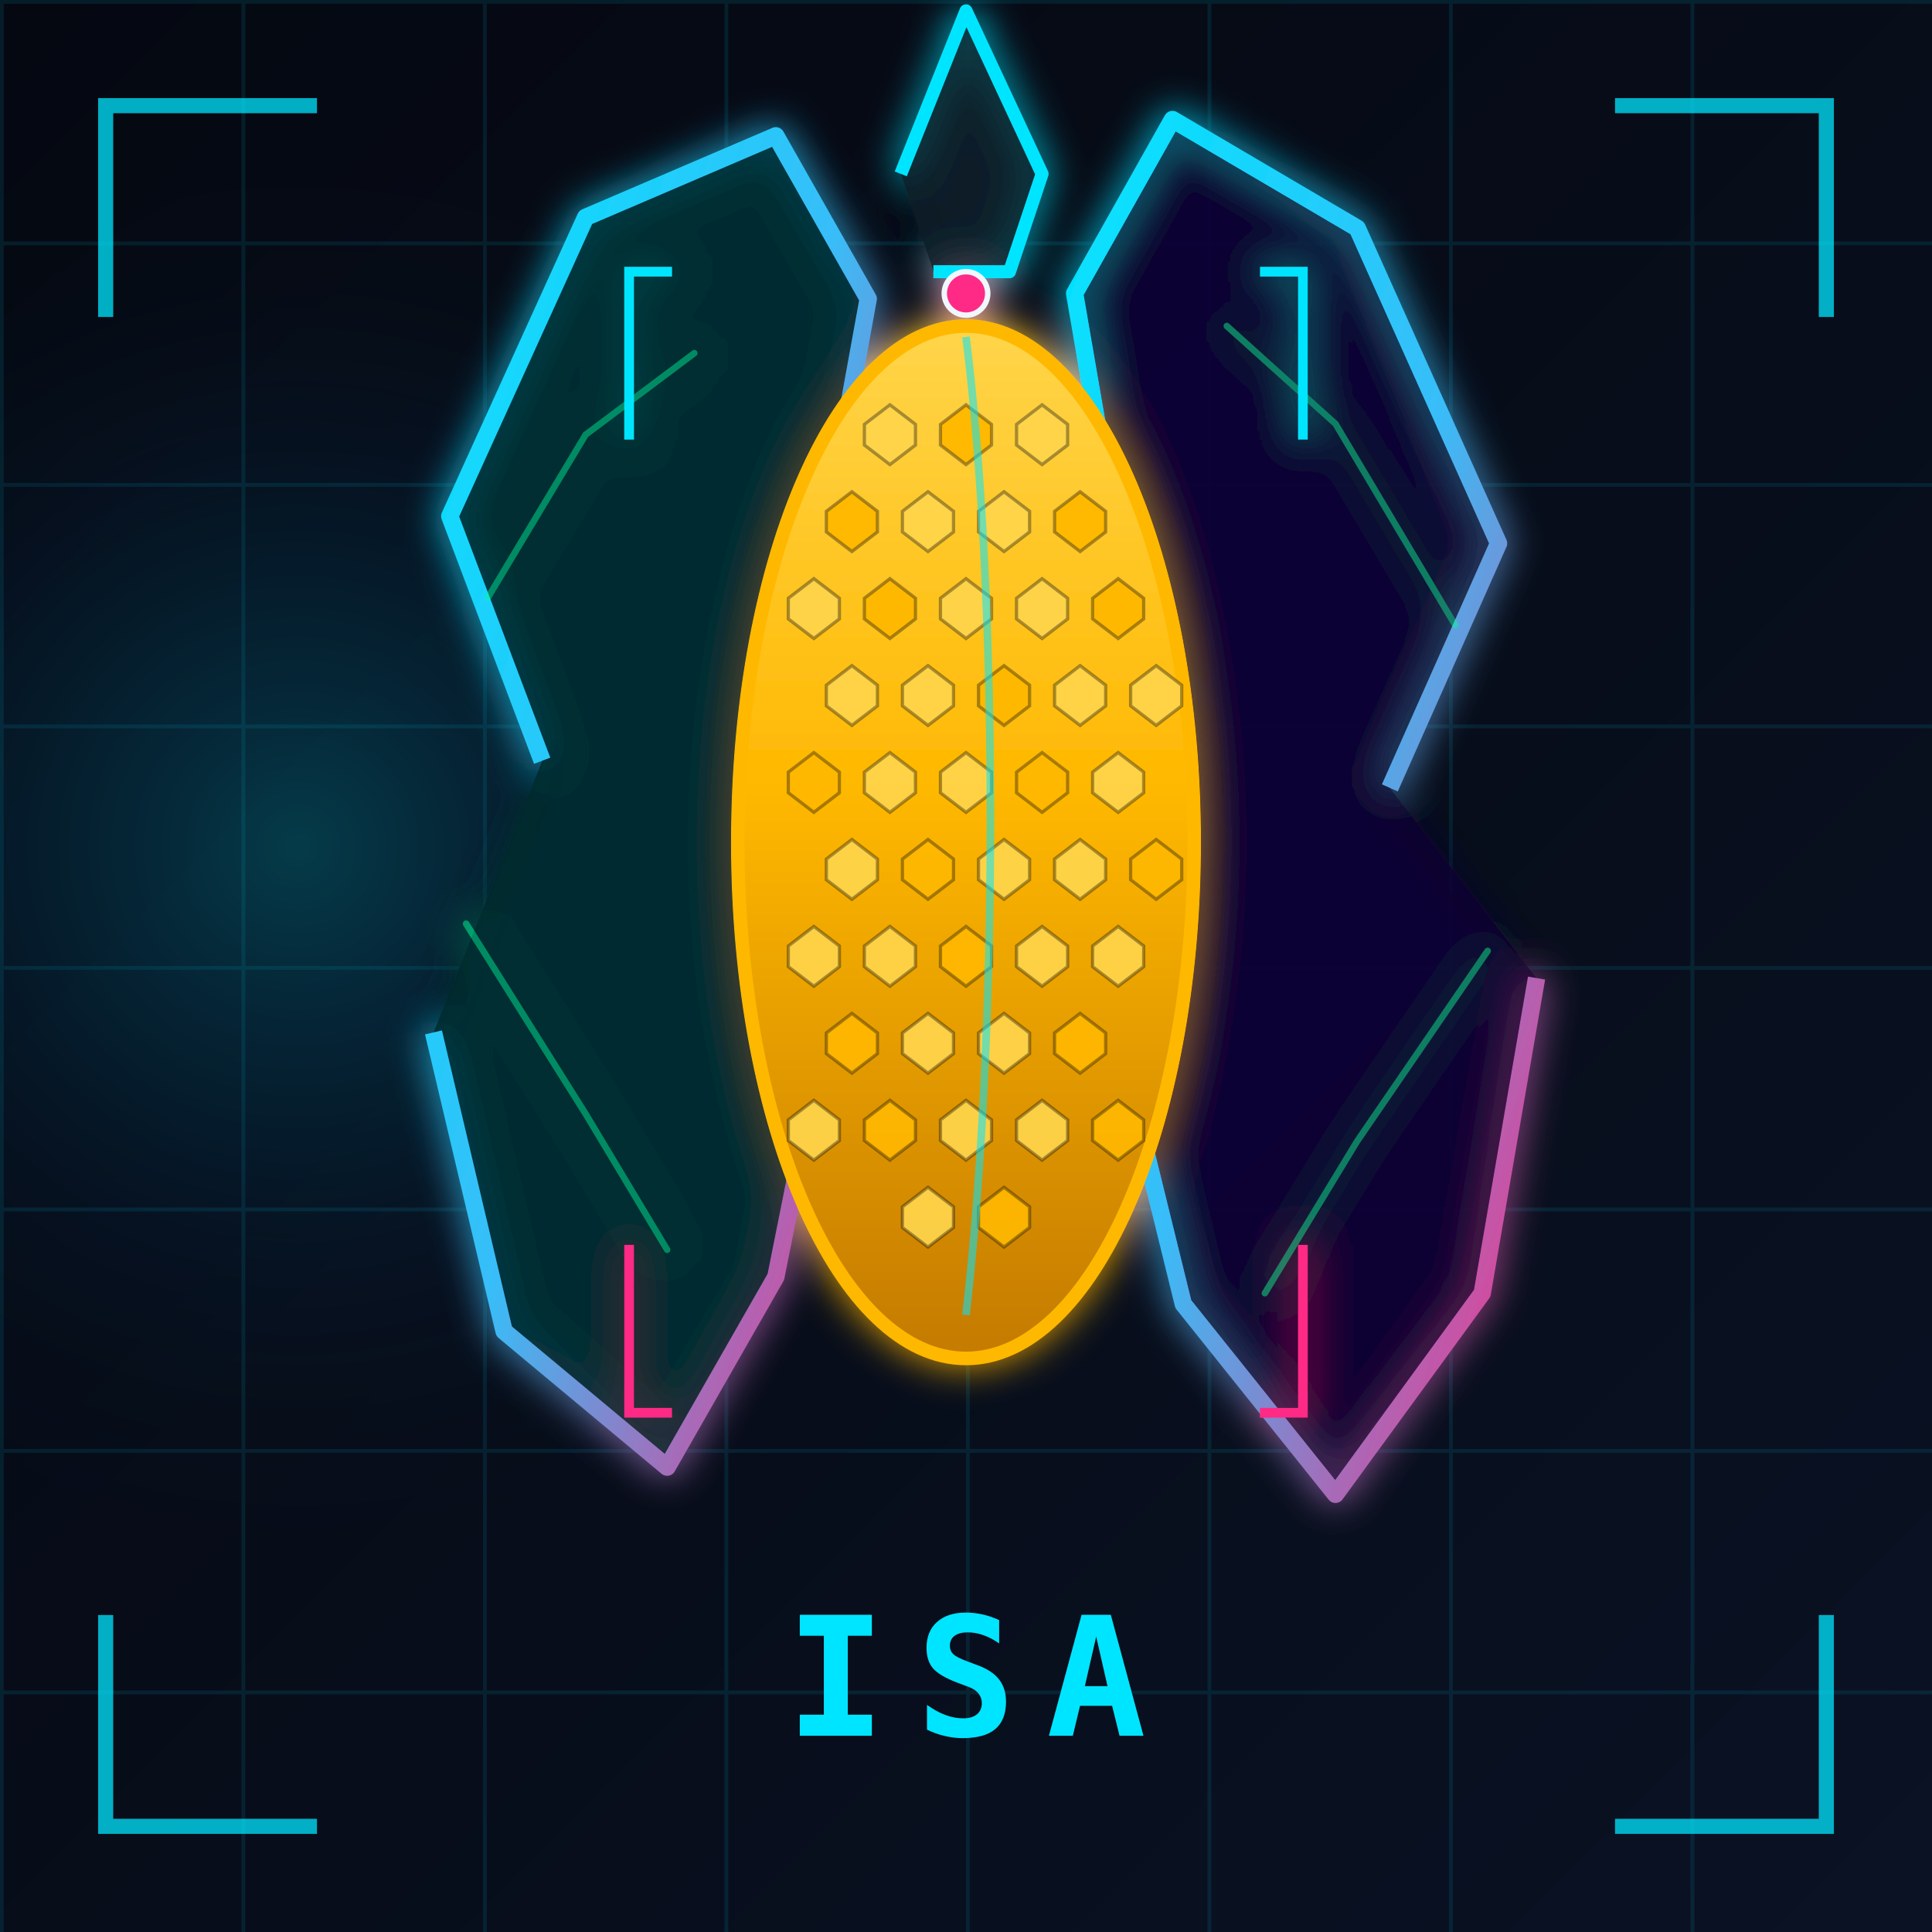
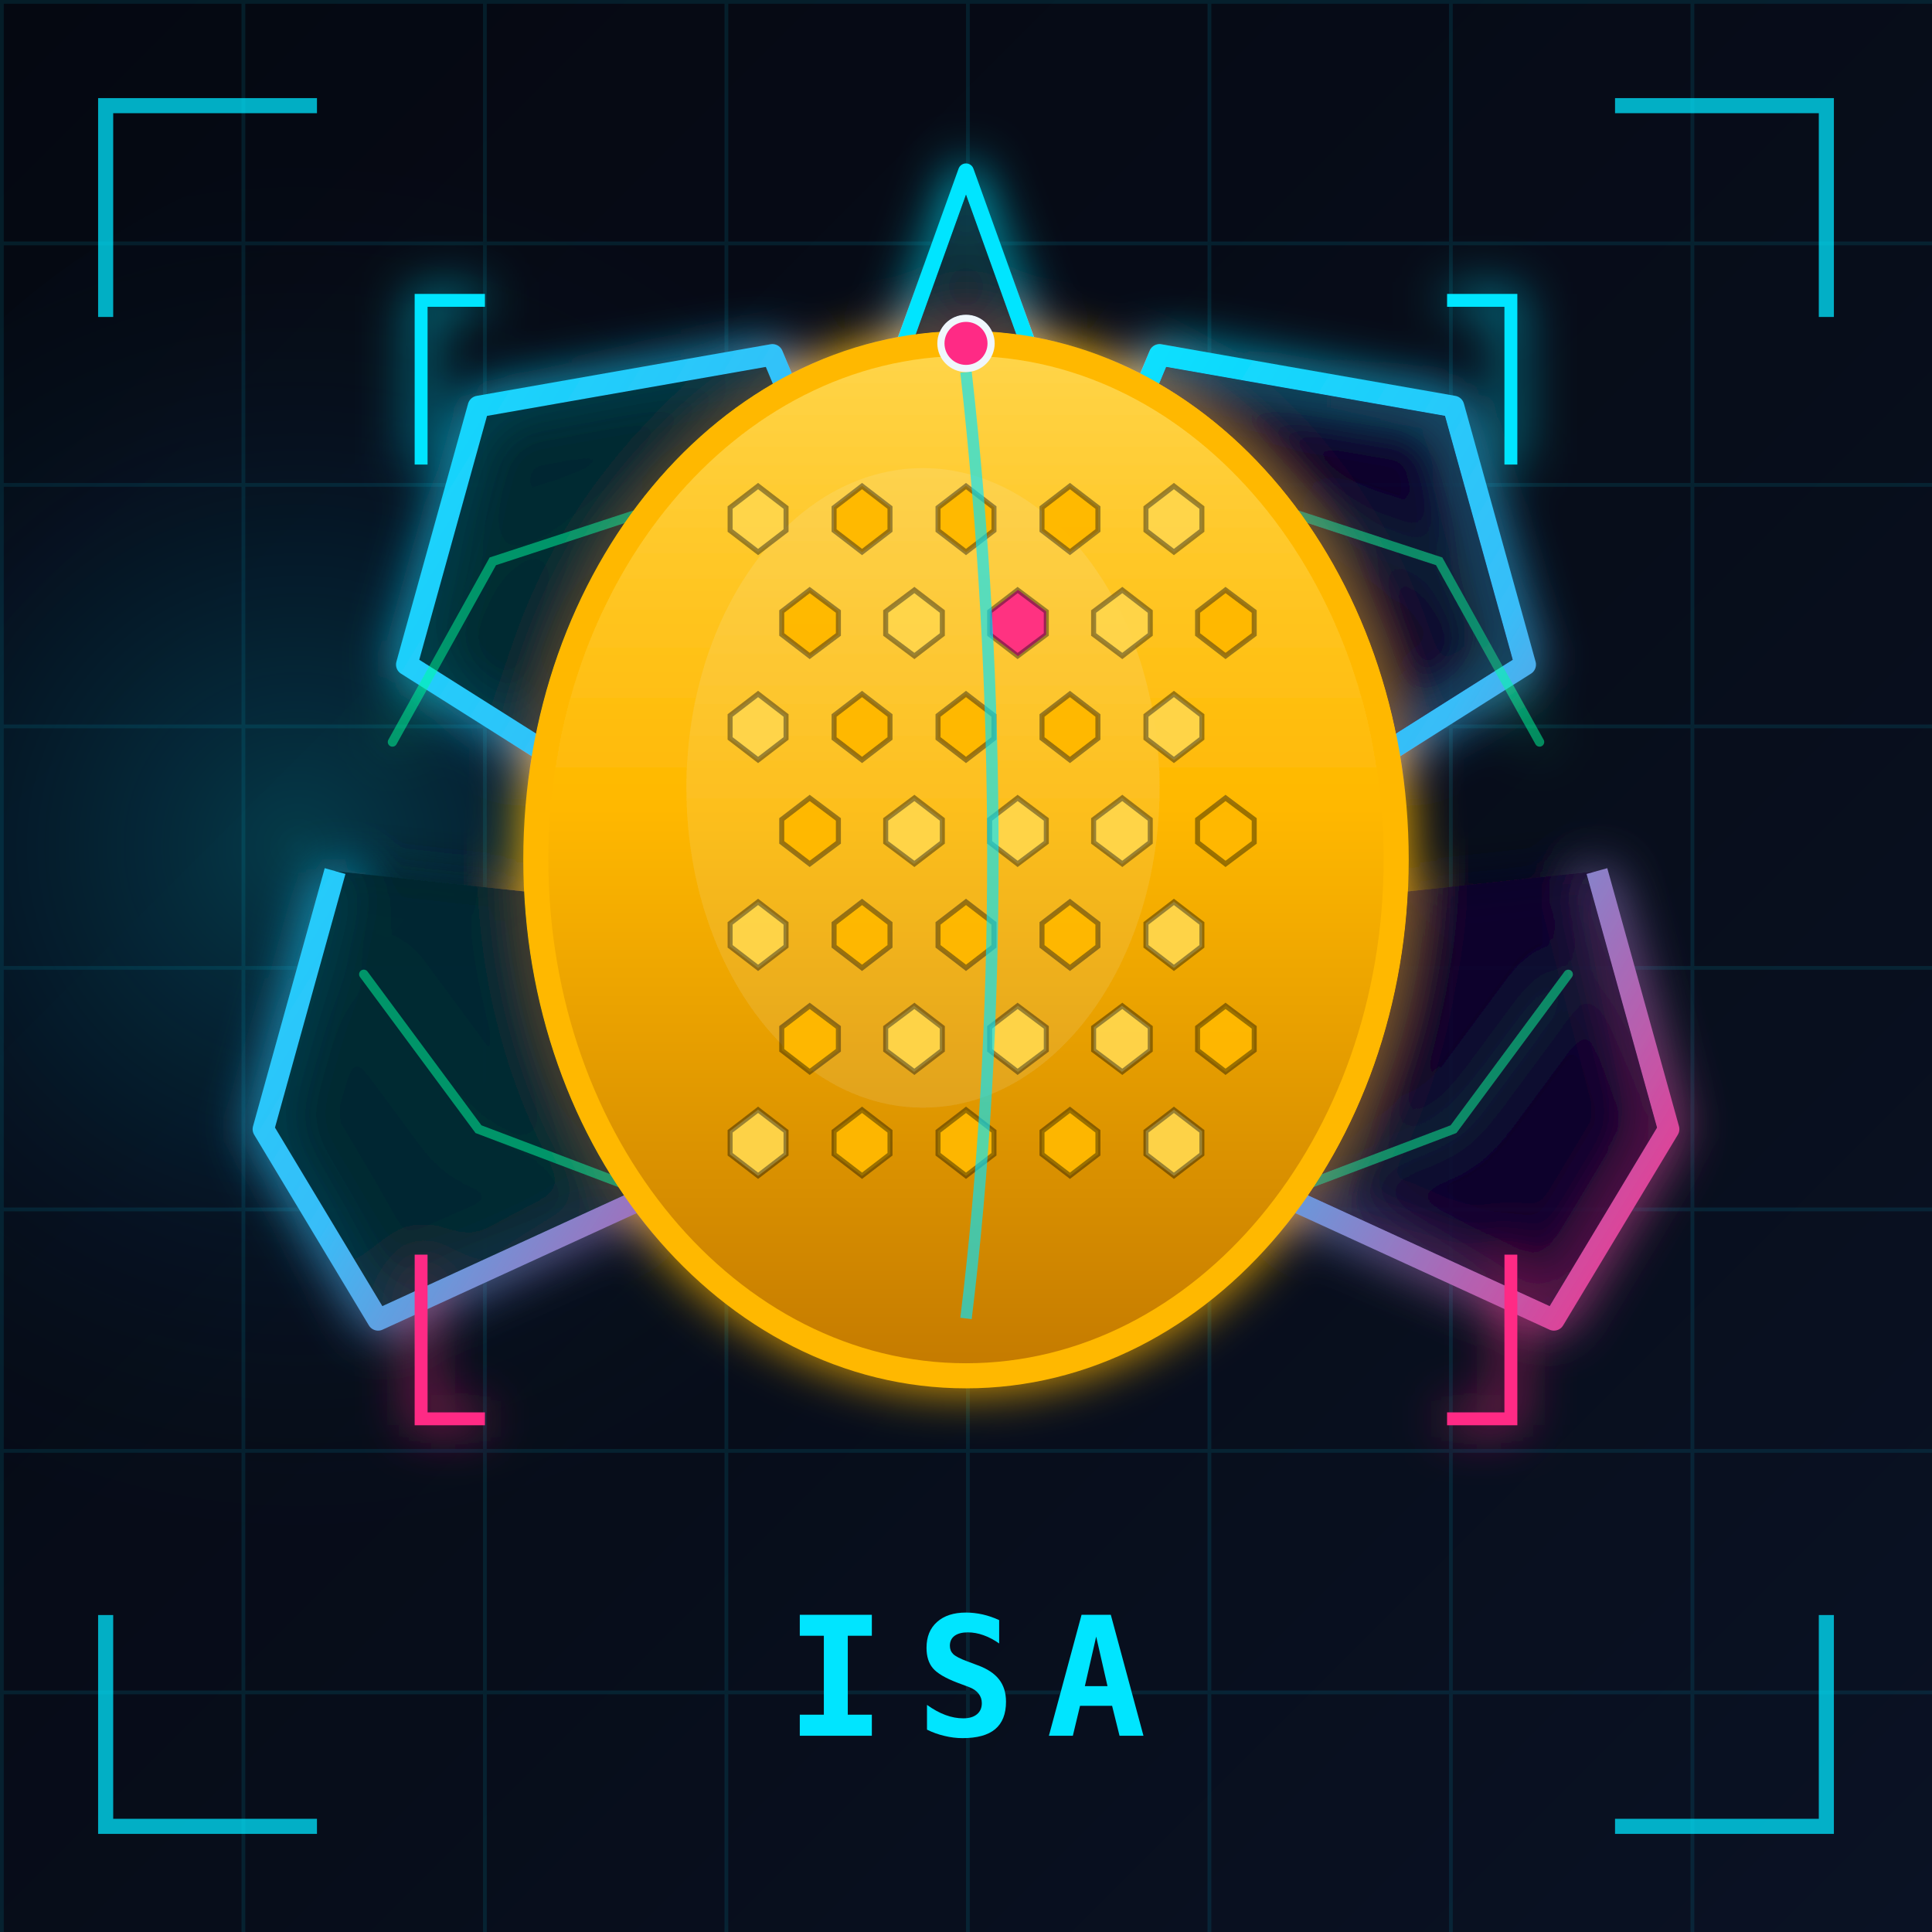
<svg xmlns="http://www.w3.org/2000/svg" width="256" height="256" viewBox="0 0 256 256" role="img">
  <defs>
    <linearGradient id="bgGrad" x1="0" y1="0" x2="1" y2="1">
      <stop offset="0%" stop-color="#050811" />
      <stop offset="55%" stop-color="#070d1a" />
      <stop offset="100%" stop-color="#0a1224" />
    </linearGradient>
    <radialGradient id="glowOrb" cx="35%" cy="45%" r="45%">
      <stop offset="0%" stop-color="#00e5ff" stop-opacity="0.22" />
      <stop offset="55%" stop-color="#0284c7" stop-opacity="0.06" />
      <stop offset="100%" stop-color="#050811" stop-opacity="0" />
    </radialGradient>
    <linearGradient id="kernelGrad" x1="0" y1="0" x2="0" y2="1">
      <stop offset="0%" stop-color="#ffd54a" />
      <stop offset="45%" stop-color="#ffb800" />
      <stop offset="100%" stop-color="#c47a00" />
    </linearGradient>
    <linearGradient id="huskGrad" x1="0" y1="0" x2="1" y2="1">
      <stop offset="0%" stop-color="#00e5ff" />
      <stop offset="50%" stop-color="#38bdf8" />
      <stop offset="100%" stop-color="#ff2a85" />
    </linearGradient>
    <linearGradient id="huskFill" x1="0" y1="0" x2="1" y2="0">
      <stop offset="0%" stop-color="#062a33" stop-opacity="0.85" />
      <stop offset="100%" stop-color="#1a0530" stop-opacity="0.55" />
    </linearGradient>
    <filter id="neonGlow" x="-40%" y="-40%" width="180%" height="180%">
      <feGaussianBlur stdDeviation="3.5" result="b" />
      <feMerge>
        <feMergeNode in="b" />
        <feMergeNode in="SourceGraphic" />
      </feMerge>
    </filter>
    <filter id="wmGlow" x="-30%" y="-40%" width="160%" height="180%">
      <feGaussianBlur stdDeviation="2.2" result="b" />
      <feMerge>
        <feMergeNode in="b" />
        <feMergeNode in="SourceGraphic" />
      </feMerge>
    </filter>
    <filter id="softGlow" x="-50%" y="-50%" width="200%" height="200%">
      <feGaussianBlur stdDeviation="6" result="b" />
      <feMerge>
        <feMergeNode in="b" />
        <feMergeNode in="SourceGraphic" />
      </feMerge>
    </filter>
    <pattern id="cyberGrid" width="32" height="32" patternUnits="userSpaceOnUse">
      <path d="M 32 0 L 0 0 0 32" fill="none" stroke="#00e5ff" stroke-opacity="0.10" stroke-width="1" />
    </pattern>
  </defs>
  <rect width="256" height="256" fill="url(#bgGrad)" />
  <rect width="256" height="256" fill="url(#cyberGrid)" />
  <circle cx="72" cy="123" r="108" fill="url(#glowOrb)" />
  <path d="M 14.0,42.0 L 14.0,14.0 L 42.0,14.0" fill="none" stroke="#00e5ff" stroke-width="2" stroke-opacity="0.75" />
  <path d="M 214.0,14.0 L 242.0,14.0 L 242.0,42.0" fill="none" stroke="#00e5ff" stroke-width="2" stroke-opacity="0.75" />
  <path d="M 14.0,214.0 L 14.0,242.0 L 42.0,242.0" fill="none" stroke="#00e5ff" stroke-width="2" stroke-opacity="0.75" />
  <path d="M 214.0,242.0 L 242.0,242.0 L 242.0,214.0" fill="none" stroke="#00e5ff" stroke-width="2" stroke-opacity="0.75" />
-   <g transform="translate(128.0,108.0) scale(0.720)" filter="url(#neonGlow)">
-     <polygon points="-78.00,-10.00 -95.00,-55.00 -70.00,-110.00 -35.00,-125.00 -18.00,-95.00 -28.00,-40.00 -22.00,20.00 -35.00,85.00 -55.00,120.00 -85.00,95.00 -98.00,40.00" fill="#062a33" fill-opacity="0.92" />
-     <polyline points="-78,-10 -95,-55 -70,-110 -35,-125 -18,-95 -28,-40 -22,20 -35,85 -55,120 -85,95 -98,40" fill="none" stroke="url(#huskGrad)" stroke-width="3.2" stroke-linejoin="round" />
-     <polygon points="78.00,-5.00 98.00,-50.00 72.00,-108.00 38.00,-128.00 20.00,-96.00 30.00,-38.00 24.00,25.00 40.00,90.00 68.00,125.00 95.00,88.00 105.00,30.00" fill="#1a0530" fill-opacity="0.75" />
-     <polyline points="78,-5 98,-50 72,-108 38,-128 20,-96 30,-38 24,25 40,90 68,125 95,88 105,30" fill="none" stroke="url(#huskGrad)" stroke-width="3.2" stroke-linejoin="round" />
-     <polygon points="-12.00,-118.00 0.00,-148.00 14.00,-118.00 8.00,-100.00 -6.00,-100.00" fill="#0a1a28" fill-opacity="0.9" />
-     <polyline points="-12,-118 0,-148 14,-118 8,-100 -6,-100" fill="none" stroke="#00e5ff" stroke-width="2.4" stroke-linejoin="round" />
-     <path d="M -88,-40 L -70,-70 L -50,-85" fill="none" stroke="#00ff9d" stroke-opacity="0.45" stroke-width="1.2" stroke-linecap="round" />
-     <path d="M -92,20 L -70,55 L -55,80" fill="none" stroke="#00ff9d" stroke-opacity="0.45" stroke-width="1.2" stroke-linecap="round" />
-     <path d="M 90,-35 L 68,-72 L 48,-90" fill="none" stroke="#00ff9d" stroke-opacity="0.45" stroke-width="1.2" stroke-linecap="round" />
-     <path d="M 96,25 L 72,60 L 55,88" fill="none" stroke="#00ff9d" stroke-opacity="0.45" stroke-width="1.2" stroke-linecap="round" />
-     <ellipse cx="0" cy="5" rx="42" ry="95" fill="url(#kernelGrad)" stroke="#ffb800" stroke-width="2.5" />
-     <polygon points="-14.00,-75.50 -9.32,-71.92 -9.32,-68.08 -14.00,-64.50 -18.68,-68.08 -18.68,-71.92" fill="#ffd54a" fill-opacity="0.92" />
-     <polygon points="-14.0,-75.5 -9.3,-71.9 -9.3,-68.1 -14.0,-64.5 -18.7,-68.1 -18.7,-71.9" fill="none" stroke="#050811" stroke-opacity="0.35" stroke-width="0.6" />
-     <polygon points="0.00,-75.50 4.67,-71.92 4.67,-68.08 0.00,-64.50 -4.67,-68.08 -4.67,-71.92" fill="#ffb800" fill-opacity="0.92" />
-     <polygon points="0.0,-75.5 4.7,-71.9 4.7,-68.1 0.0,-64.5 -4.7,-68.1 -4.7,-71.9" fill="none" stroke="#050811" stroke-opacity="0.35" stroke-width="0.6" />
-     <polygon points="14.00,-75.50 18.68,-71.92 18.68,-68.08 14.00,-64.50 9.32,-68.08 9.32,-71.92" fill="#ffd54a" fill-opacity="0.92" />
-     <polygon points="14.0,-75.5 18.7,-71.9 18.7,-68.1 14.0,-64.5 9.3,-68.1 9.3,-71.9" fill="none" stroke="#050811" stroke-opacity="0.35" stroke-width="0.6" />
-     <polygon points="-21.00,-59.50 -16.32,-55.92 -16.32,-52.08 -21.00,-48.50 -25.68,-52.08 -25.68,-55.92" fill="#ffb800" fill-opacity="0.92" />
-     <polygon points="-21.0,-59.5 -16.3,-55.9 -16.3,-52.1 -21.0,-48.5 -25.7,-52.1 -25.7,-55.9" fill="none" stroke="#050811" stroke-opacity="0.35" stroke-width="0.6" />
-     <polygon points="-7.00,-59.50 -2.33,-55.92 -2.33,-52.08 -7.00,-48.50 -11.68,-52.08 -11.68,-55.92" fill="#ffd54a" fill-opacity="0.92" />
-     <polygon points="-7.0,-59.5 -2.3,-55.9 -2.3,-52.1 -7.0,-48.5 -11.7,-52.1 -11.7,-55.9" fill="none" stroke="#050811" stroke-opacity="0.35" stroke-width="0.6" />
-     <polygon points="7.00,-59.50 11.68,-55.92 11.68,-52.08 7.00,-48.50 2.33,-52.08 2.33,-55.92" fill="#ffd54a" fill-opacity="0.92" />
-     <polygon points="7.0,-59.5 11.7,-55.9 11.7,-52.1 7.0,-48.5 2.3,-52.1 2.3,-55.9" fill="none" stroke="#050811" stroke-opacity="0.35" stroke-width="0.6" />
-     <polygon points="21.00,-59.50 25.68,-55.92 25.68,-52.08 21.00,-48.50 16.32,-52.08 16.32,-55.92" fill="#ffb800" fill-opacity="0.92" />
-     <polygon points="21.0,-59.5 25.7,-55.9 25.7,-52.1 21.0,-48.5 16.3,-52.1 16.3,-55.9" fill="none" stroke="#050811" stroke-opacity="0.35" stroke-width="0.6" />
-     <polygon points="-28.00,-43.50 -23.32,-39.92 -23.32,-36.08 -28.00,-32.50 -32.67,-36.08 -32.67,-39.92" fill="#ffd54a" fill-opacity="0.92" />
-     <polygon points="-28.0,-43.5 -23.3,-39.9 -23.3,-36.1 -28.0,-32.5 -32.7,-36.1 -32.7,-39.9" fill="none" stroke="#050811" stroke-opacity="0.35" stroke-width="0.6" />
-     <polygon points="-14.00,-43.50 -9.32,-39.92 -9.32,-36.08 -14.00,-32.50 -18.68,-36.08 -18.68,-39.92" fill="#ffb800" fill-opacity="0.92" />
-     <polygon points="-14.0,-43.5 -9.3,-39.9 -9.3,-36.1 -14.0,-32.5 -18.7,-36.1 -18.7,-39.9" fill="none" stroke="#050811" stroke-opacity="0.35" stroke-width="0.6" />
-     <polygon points="0.00,-43.50 4.67,-39.92 4.67,-36.08 0.00,-32.50 -4.67,-36.08 -4.67,-39.92" fill="#ffd54a" fill-opacity="0.92" />
-     <polygon points="0.0,-43.5 4.7,-39.9 4.7,-36.1 0.0,-32.5 -4.7,-36.1 -4.7,-39.9" fill="none" stroke="#050811" stroke-opacity="0.35" stroke-width="0.6" />
-     <polygon points="14.00,-43.50 18.68,-39.92 18.68,-36.08 14.00,-32.50 9.32,-36.08 9.32,-39.92" fill="#ffd54a" fill-opacity="0.92" />
-     <polygon points="14.0,-43.5 18.7,-39.9 18.7,-36.1 14.0,-32.5 9.3,-36.1 9.3,-39.9" fill="none" stroke="#050811" stroke-opacity="0.35" stroke-width="0.6" />
-     <polygon points="28.00,-43.50 32.67,-39.92 32.67,-36.08 28.00,-32.50 23.32,-36.08 23.32,-39.92" fill="#ffb800" fill-opacity="0.92" />
-     <polygon points="28.0,-43.5 32.7,-39.9 32.7,-36.1 28.0,-32.5 23.3,-36.1 23.3,-39.9" fill="none" stroke="#050811" stroke-opacity="0.35" stroke-width="0.6" />
-     <polygon points="-21.00,-27.50 -16.32,-23.93 -16.32,-20.07 -21.00,-16.50 -25.68,-20.07 -25.68,-23.93" fill="#ffd54a" fill-opacity="0.92" />
-     <polygon points="-21.0,-27.5 -16.3,-23.9 -16.3,-20.1 -21.0,-16.5 -25.7,-20.1 -25.7,-23.9" fill="none" stroke="#050811" stroke-opacity="0.35" stroke-width="0.6" />
-     <polygon points="-7.00,-27.50 -2.33,-23.93 -2.33,-20.07 -7.00,-16.50 -11.68,-20.07 -11.68,-23.93" fill="#ffd54a" fill-opacity="0.92" />
-     <polygon points="-7.0,-27.5 -2.3,-23.9 -2.3,-20.1 -7.0,-16.5 -11.7,-20.1 -11.7,-23.9" fill="none" stroke="#050811" stroke-opacity="0.35" stroke-width="0.6" />
-     <polygon points="7.00,-27.50 11.68,-23.93 11.68,-20.07 7.00,-16.50 2.33,-20.07 2.33,-23.93" fill="#ffb800" fill-opacity="0.92" />
-     <polygon points="7.0,-27.5 11.7,-23.9 11.7,-20.1 7.0,-16.5 2.3,-20.1 2.3,-23.9" fill="none" stroke="#050811" stroke-opacity="0.35" stroke-width="0.6" />
-     <polygon points="21.00,-27.50 25.68,-23.93 25.68,-20.07 21.00,-16.50 16.32,-20.07 16.32,-23.93" fill="#ffd54a" fill-opacity="0.92" />
-     <polygon points="21.0,-27.5 25.7,-23.9 25.7,-20.1 21.0,-16.5 16.3,-20.1 16.3,-23.9" fill="none" stroke="#050811" stroke-opacity="0.35" stroke-width="0.6" />
-     <polygon points="35.00,-27.50 39.67,-23.93 39.67,-20.07 35.00,-16.50 30.32,-20.07 30.32,-23.93" fill="#ffd54a" fill-opacity="0.92" />
-     <polygon points="35.0,-27.5 39.7,-23.9 39.7,-20.1 35.0,-16.5 30.3,-20.1 30.3,-23.9" fill="none" stroke="#050811" stroke-opacity="0.35" stroke-width="0.6" />
-     <polygon points="-28.00,-11.50 -23.32,-7.92 -23.32,-4.08 -28.00,-0.50 -32.67,-4.08 -32.67,-7.92" fill="#ffb800" fill-opacity="0.92" />
-     <polygon points="-28.0,-11.5 -23.3,-7.9 -23.3,-4.1 -28.0,-0.5 -32.7,-4.1 -32.7,-7.9" fill="none" stroke="#050811" stroke-opacity="0.35" stroke-width="0.6" />
-     <polygon points="-14.00,-11.50 -9.32,-7.92 -9.32,-4.08 -14.00,-0.50 -18.68,-4.08 -18.68,-7.92" fill="#ffd54a" fill-opacity="0.92" />
-     <polygon points="-14.0,-11.5 -9.3,-7.9 -9.3,-4.1 -14.0,-0.5 -18.7,-4.1 -18.7,-7.9" fill="none" stroke="#050811" stroke-opacity="0.35" stroke-width="0.6" />
-     <polygon points="0.00,-11.50 4.67,-7.92 4.67,-4.08 0.00,-0.50 -4.67,-4.08 -4.67,-7.92" fill="#ffd54a" fill-opacity="0.92" />
-     <polygon points="0.0,-11.5 4.7,-7.9 4.7,-4.1 0.0,-0.5 -4.7,-4.1 -4.7,-7.9" fill="none" stroke="#050811" stroke-opacity="0.35" stroke-width="0.6" />
-     <polygon points="14.00,-11.50 18.68,-7.92 18.68,-4.08 14.00,-0.50 9.32,-4.08 9.32,-7.92" fill="#ffb800" fill-opacity="0.92" />
-     <polygon points="14.0,-11.5 18.7,-7.9 18.7,-4.1 14.0,-0.5 9.3,-4.1 9.3,-7.9" fill="none" stroke="#050811" stroke-opacity="0.35" stroke-width="0.6" />
-     <polygon points="28.00,-11.50 32.67,-7.92 32.67,-4.08 28.00,-0.50 23.32,-4.08 23.32,-7.92" fill="#ffd54a" fill-opacity="0.92" />
-     <polygon points="28.0,-11.5 32.7,-7.9 32.7,-4.1 28.0,-0.5 23.3,-4.1 23.3,-7.9" fill="none" stroke="#050811" stroke-opacity="0.35" stroke-width="0.6" />
-     <polygon points="-21.00,4.50 -16.32,8.07 -16.32,11.93 -21.00,15.50 -25.68,11.93 -25.68,8.07" fill="#ffd54a" fill-opacity="0.92" />
-     <polygon points="-21.0,4.5 -16.3,8.1 -16.3,11.9 -21.0,15.5 -25.7,11.9 -25.7,8.1" fill="none" stroke="#050811" stroke-opacity="0.35" stroke-width="0.6" />
-     <polygon points="-7.00,4.50 -2.33,8.07 -2.33,11.93 -7.00,15.50 -11.68,11.93 -11.68,8.07" fill="#ffb800" fill-opacity="0.92" />
-     <polygon points="-7.0,4.5 -2.3,8.1 -2.3,11.9 -7.0,15.5 -11.7,11.9 -11.7,8.1" fill="none" stroke="#050811" stroke-opacity="0.35" stroke-width="0.6" />
-     <polygon points="7.00,4.50 11.68,8.07 11.68,11.93 7.00,15.50 2.33,11.93 2.33,8.07" fill="#ffd54a" fill-opacity="0.92" />
-     <polygon points="7.0,4.5 11.7,8.1 11.7,11.9 7.0,15.5 2.3,11.9 2.3,8.1" fill="none" stroke="#050811" stroke-opacity="0.35" stroke-width="0.6" />
-     <polygon points="21.00,4.50 25.68,8.07 25.68,11.93 21.00,15.50 16.32,11.93 16.32,8.07" fill="#ffd54a" fill-opacity="0.92" />
-     <polygon points="21.0,4.5 25.7,8.1 25.7,11.9 21.0,15.5 16.3,11.9 16.3,8.1" fill="none" stroke="#050811" stroke-opacity="0.35" stroke-width="0.6" />
-     <polygon points="35.00,4.50 39.67,8.07 39.67,11.93 35.00,15.50 30.32,11.93 30.32,8.07" fill="#ffb800" fill-opacity="0.92" />
-     <polygon points="35.0,4.5 39.7,8.1 39.7,11.9 35.0,15.5 30.3,11.9 30.3,8.1" fill="none" stroke="#050811" stroke-opacity="0.35" stroke-width="0.6" />
-     <polygon points="-28.00,20.50 -23.32,24.07 -23.32,27.93 -28.00,31.50 -32.67,27.93 -32.67,24.07" fill="#ffd54a" fill-opacity="0.92" />
-     <polygon points="-28.0,20.5 -23.3,24.1 -23.3,27.9 -28.0,31.5 -32.7,27.9 -32.7,24.1" fill="none" stroke="#050811" stroke-opacity="0.35" stroke-width="0.6" />
-     <polygon points="-14.00,20.50 -9.32,24.07 -9.32,27.93 -14.00,31.50 -18.68,27.93 -18.68,24.07" fill="#ffd54a" fill-opacity="0.92" />
-     <polygon points="-14.0,20.5 -9.3,24.1 -9.3,27.9 -14.0,31.5 -18.7,27.9 -18.7,24.1" fill="none" stroke="#050811" stroke-opacity="0.35" stroke-width="0.6" />
-     <polygon points="0.00,20.50 4.67,24.07 4.67,27.93 0.00,31.50 -4.67,27.93 -4.67,24.07" fill="#ffb800" fill-opacity="0.92" />
-     <polygon points="0.0,20.5 4.7,24.1 4.7,27.9 0.0,31.5 -4.7,27.9 -4.7,24.1" fill="none" stroke="#050811" stroke-opacity="0.35" stroke-width="0.6" />
-     <polygon points="14.00,20.50 18.68,24.07 18.68,27.93 14.00,31.50 9.32,27.93 9.32,24.07" fill="#ffd54a" fill-opacity="0.92" />
-     <polygon points="14.0,20.5 18.7,24.1 18.7,27.9 14.0,31.5 9.3,27.9 9.3,24.1" fill="none" stroke="#050811" stroke-opacity="0.35" stroke-width="0.6" />
-     <polygon points="28.00,20.50 32.67,24.07 32.67,27.93 28.00,31.50 23.32,27.93 23.32,24.07" fill="#ffd54a" fill-opacity="0.92" />
-     <polygon points="28.0,20.5 32.7,24.1 32.7,27.9 28.0,31.5 23.3,27.9 23.3,24.1" fill="none" stroke="#050811" stroke-opacity="0.35" stroke-width="0.6" />
-     <polygon points="-21.00,36.50 -16.32,40.08 -16.32,43.92 -21.00,47.50 -25.68,43.92 -25.68,40.08" fill="#ffb800" fill-opacity="0.92" />
-     <polygon points="-21.0,36.5 -16.3,40.1 -16.3,43.9 -21.0,47.5 -25.7,43.9 -25.7,40.1" fill="none" stroke="#050811" stroke-opacity="0.35" stroke-width="0.6" />
-     <polygon points="-7.00,36.50 -2.33,40.08 -2.33,43.92 -7.00,47.50 -11.68,43.92 -11.68,40.08" fill="#ffd54a" fill-opacity="0.92" />
-     <polygon points="-7.0,36.5 -2.3,40.1 -2.3,43.9 -7.0,47.5 -11.7,43.9 -11.7,40.1" fill="none" stroke="#050811" stroke-opacity="0.35" stroke-width="0.6" />
-     <polygon points="7.00,36.50 11.68,40.08 11.68,43.92 7.00,47.50 2.33,43.92 2.33,40.08" fill="#ffd54a" fill-opacity="0.92" />
-     <polygon points="7.0,36.5 11.7,40.1 11.7,43.9 7.0,47.5 2.3,43.9 2.3,40.1" fill="none" stroke="#050811" stroke-opacity="0.35" stroke-width="0.6" />
-     <polygon points="21.00,36.50 25.68,40.08 25.68,43.92 21.00,47.50 16.32,43.92 16.32,40.08" fill="#ffb800" fill-opacity="0.92" />
-     <polygon points="21.0,36.5 25.7,40.1 25.7,43.9 21.0,47.5 16.3,43.9 16.3,40.1" fill="none" stroke="#050811" stroke-opacity="0.35" stroke-width="0.6" />
-     <polygon points="-28.00,52.50 -23.32,56.08 -23.32,59.92 -28.00,63.50 -32.67,59.92 -32.67,56.08" fill="#ffd54a" fill-opacity="0.92" />
-     <polygon points="-28.0,52.5 -23.3,56.1 -23.3,59.9 -28.0,63.5 -32.7,59.9 -32.7,56.1" fill="none" stroke="#050811" stroke-opacity="0.35" stroke-width="0.6" />
-     <polygon points="-14.00,52.50 -9.32,56.08 -9.32,59.92 -14.00,63.50 -18.68,59.92 -18.68,56.08" fill="#ffb800" fill-opacity="0.92" />
-     <polygon points="-14.0,52.5 -9.3,56.1 -9.3,59.9 -14.0,63.5 -18.7,59.9 -18.7,56.1" fill="none" stroke="#050811" stroke-opacity="0.35" stroke-width="0.6" />
-     <polygon points="0.00,52.50 4.67,56.08 4.67,59.92 0.00,63.50 -4.67,59.92 -4.67,56.08" fill="#ffd54a" fill-opacity="0.92" />
-     <polygon points="0.0,52.5 4.7,56.1 4.7,59.9 0.0,63.5 -4.7,59.9 -4.7,56.1" fill="none" stroke="#050811" stroke-opacity="0.35" stroke-width="0.6" />
-     <polygon points="14.00,52.50 18.68,56.08 18.68,59.92 14.00,63.50 9.32,59.92 9.32,56.08" fill="#ffd54a" fill-opacity="0.92" />
-     <polygon points="14.0,52.5 18.7,56.1 18.7,59.9 14.0,63.5 9.3,59.9 9.3,56.1" fill="none" stroke="#050811" stroke-opacity="0.35" stroke-width="0.6" />
-     <polygon points="28.00,52.50 32.67,56.08 32.67,59.92 28.00,63.50 23.32,59.92 23.32,56.08" fill="#ffb800" fill-opacity="0.92" />
-     <polygon points="28.0,52.5 32.7,56.1 32.7,59.9 28.0,63.5 23.3,59.9 23.3,56.1" fill="none" stroke="#050811" stroke-opacity="0.35" stroke-width="0.6" />
-     <polygon points="-7.00,68.50 -2.33,72.08 -2.33,75.92 -7.00,79.50 -11.68,75.92 -11.68,72.08" fill="#ffd54a" fill-opacity="0.92" />
-     <polygon points="-7.0,68.5 -2.3,72.1 -2.3,75.9 -7.0,79.5 -11.7,75.9 -11.7,72.1" fill="none" stroke="#050811" stroke-opacity="0.35" stroke-width="0.6" />
-     <polygon points="7.00,68.50 11.68,72.08 11.68,75.92 7.00,79.50 2.33,75.92 2.33,72.08" fill="#ffb800" fill-opacity="0.92" />
-     <polygon points="7.0,68.5 11.7,72.1 11.7,75.9 7.0,79.5 2.3,75.9 2.3,72.1" fill="none" stroke="#050811" stroke-opacity="0.35" stroke-width="0.6" />
-     <path d="M 0,-88 C 6,-40 6,40 0,92" fill="none" stroke="#00e5ff" stroke-width="1.4" stroke-opacity="0.55" />
-     <circle cx="0" cy="-96" r="4" fill="#ff2a85" stroke="#f0f6fc" stroke-width="1" />
-     <path d="M -55,-100 L -62,-100 L -62,-70" fill="none" stroke="#00e5ff" stroke-width="1.8" stroke-linecap="square" />
-     <path d="M 55,-100 L 62,-100 L 62,-70" fill="none" stroke="#00e5ff" stroke-width="1.8" stroke-linecap="square" />
-     <path d="M -55,110 L -62,110 L -62,80" fill="none" stroke="#ff2a85" stroke-width="1.8" stroke-linecap="square" />
-     <path d="M 55,110 L 62,110 L 62,80" fill="none" stroke="#ff2a85" stroke-width="1.8" stroke-linecap="square" />
+   <g transform="translate(128.0,112.0) scale(0.950)" filter="url(#neonGlow)">
+     <polygon points="-21.00,10.80 -78.00,-25.20 -68.00,-61.20 -27.00,-68.40 -15.00,-39.60 -33.00,3.60 -24.00,39.60 -82.00,66.24 -98.00,39.60 -88.00,3.60" fill="#062a33" fill-opacity="0.9" />
+     <polyline points="-21.0,10.8 -78.0,-25.2 -68.0,-61.2 -27.0,-68.4 -15.0,-39.6 -33.0,3.6 -24.0,39.6 -82.0,66.2 -98.0,39.6 -88.0,3.6" fill="none" stroke="url(#huskGrad)" stroke-width="3" stroke-linejoin="round" />
+     <polygon points="21.00,10.80 78.00,-25.20 68.00,-61.20 27.00,-68.40 15.00,-39.60 33.00,3.60 24.00,39.60 82.00,66.24 98.00,39.60 88.00,3.60" fill="#1a0530" fill-opacity="0.72" />
+     <polyline points="21.0,10.8 78.0,-25.2 68.0,-61.2 27.0,-68.4 15.0,-39.6 33.0,3.6 24.0,39.6 82.0,66.2 98.0,39.6 88.0,3.6" fill="none" stroke="url(#huskGrad)" stroke-width="3" stroke-linejoin="round" />
+     <polygon points="-10.00,-66.24 0.00,-94.00 10.00,-66.24 6.00,-51.84 -6.00,-51.84" fill="#0a1a28" fill-opacity="0.88" />
+     <polyline points="-10.0,-66.2 0.0,-94.0 10.0,-66.2 6.0,-51.8 -6.0,-51.8" fill="none" stroke="#00e5ff" stroke-width="2.2" stroke-linejoin="round" />
+     <path d="M -80.0,-14.4 L -66.0,-39.6 L -33.0,-50.4" fill="none" stroke="#00ff9d" stroke-opacity="0.5" stroke-width="1.3" stroke-linecap="round" />
+     <path d="M -84.0,18.0 L -68.0,39.6 L -30.0,54.0" fill="none" stroke="#00ff9d" stroke-opacity="0.5" stroke-width="1.3" stroke-linecap="round" />
+     <path d="M 80.0,-14.4 L 66.0,-39.6 L 33.0,-50.4" fill="none" stroke="#00ff9d" stroke-opacity="0.5" stroke-width="1.3" stroke-linecap="round" />
+     <path d="M 84.0,18.0 L 68.0,39.6 L 30.0,54.0" fill="none" stroke="#00ff9d" stroke-opacity="0.5" stroke-width="1.3" stroke-linecap="round" />
+     <ellipse cx="0" cy="2" rx="60.0" ry="72.0" fill="url(#kernelGrad)" stroke="#ffb800" stroke-width="3.5" />
+     <ellipse cx="-6" cy="-8" rx="33.0" ry="44.6" fill="#f0f6fc" fill-opacity="0.12" />
+     <polygon points="-29.00,-50.12 -25.07,-47.12 -25.07,-43.88 -29.00,-40.88 -32.93,-43.88 -32.93,-47.12" fill="#ffd54a" fill-opacity="0.95" />
+     <polygon points="-29.0,-50.1 -25.1,-47.1 -25.1,-43.9 -29.0,-40.9 -32.9,-43.9 -32.9,-47.1" fill="none" stroke="#050811" stroke-opacity="0.4" stroke-width="0.7" />
+     <polygon points="-14.50,-50.12 -10.57,-47.12 -10.57,-43.88 -14.50,-40.88 -18.43,-43.88 -18.43,-47.12" fill="#ffb800" fill-opacity="0.95" />
+     <polygon points="-14.5,-50.1 -10.6,-47.1 -10.6,-43.9 -14.5,-40.9 -18.4,-43.9 -18.4,-47.1" fill="none" stroke="#050811" stroke-opacity="0.4" stroke-width="0.7" />
+     <polygon points="0.00,-50.12 3.93,-47.12 3.93,-43.88 0.00,-40.88 -3.93,-43.88 -3.93,-47.12" fill="#ffb800" fill-opacity="0.95" />
+     <polygon points="0.0,-50.1 3.9,-47.1 3.9,-43.9 0.0,-40.9 -3.9,-43.9 -3.9,-47.1" fill="none" stroke="#050811" stroke-opacity="0.4" stroke-width="0.7" />
+     <polygon points="14.50,-50.12 18.43,-47.12 18.43,-43.88 14.50,-40.88 10.57,-43.88 10.57,-47.12" fill="#ffb800" fill-opacity="0.95" />
+     <polygon points="14.5,-50.1 18.4,-47.1 18.4,-43.9 14.5,-40.9 10.6,-43.9 10.6,-47.1" fill="none" stroke="#050811" stroke-opacity="0.4" stroke-width="0.7" />
+     <polygon points="29.00,-50.12 32.93,-47.12 32.93,-43.88 29.00,-40.88 25.07,-43.88 25.07,-47.12" fill="#ffd54a" fill-opacity="0.95" />
+     <polygon points="29.0,-50.1 32.9,-47.1 32.9,-43.9 29.0,-40.9 25.1,-43.9 25.1,-47.1" fill="none" stroke="#050811" stroke-opacity="0.4" stroke-width="0.7" />
+     <polygon points="-21.75,-35.62 -17.82,-32.62 -17.82,-29.38 -21.75,-26.38 -25.68,-29.38 -25.68,-32.62" fill="#ffb800" fill-opacity="0.95" />
+     <polygon points="-21.8,-35.6 -17.8,-32.6 -17.8,-29.4 -21.8,-26.4 -25.7,-29.4 -25.7,-32.6" fill="none" stroke="#050811" stroke-opacity="0.4" stroke-width="0.7" />
+     <polygon points="-7.25,-35.62 -3.32,-32.62 -3.32,-29.38 -7.25,-26.38 -11.18,-29.38 -11.18,-32.62" fill="#ffd54a" fill-opacity="0.95" />
+     <polygon points="-7.2,-35.6 -3.3,-32.6 -3.3,-29.4 -7.2,-26.4 -11.2,-29.4 -11.2,-32.6" fill="none" stroke="#050811" stroke-opacity="0.4" stroke-width="0.7" />
+     <polygon points="7.25,-35.62 11.18,-32.62 11.18,-29.38 7.25,-26.38 3.32,-29.38 3.32,-32.62" fill="#ff2a85" fill-opacity="0.95" />
+     <polygon points="7.2,-35.6 11.2,-32.6 11.2,-29.4 7.2,-26.4 3.3,-29.4 3.3,-32.6" fill="none" stroke="#050811" stroke-opacity="0.4" stroke-width="0.7" />
+     <polygon points="21.75,-35.62 25.68,-32.62 25.68,-29.38 21.75,-26.38 17.82,-29.38 17.82,-32.62" fill="#ffd54a" fill-opacity="0.95" />
+     <polygon points="21.8,-35.6 25.7,-32.6 25.7,-29.4 21.8,-26.4 17.8,-29.4 17.8,-32.6" fill="none" stroke="#050811" stroke-opacity="0.4" stroke-width="0.7" />
+     <polygon points="36.25,-35.62 40.18,-32.62 40.18,-29.38 36.25,-26.38 32.32,-29.38 32.32,-32.62" fill="#ffb800" fill-opacity="0.95" />
+     <polygon points="36.2,-35.6 40.2,-32.6 40.2,-29.4 36.2,-26.4 32.3,-29.4 32.3,-32.6" fill="none" stroke="#050811" stroke-opacity="0.4" stroke-width="0.7" />
+     <polygon points="-29.00,-21.12 -25.07,-18.12 -25.07,-14.88 -29.00,-11.88 -32.93,-14.88 -32.93,-18.12" fill="#ffd54a" fill-opacity="0.95" />
+     <polygon points="-29.0,-21.1 -25.1,-18.1 -25.1,-14.9 -29.0,-11.9 -32.9,-14.9 -32.9,-18.1" fill="none" stroke="#050811" stroke-opacity="0.4" stroke-width="0.7" />
+     <polygon points="-14.50,-21.12 -10.57,-18.12 -10.57,-14.88 -14.50,-11.88 -18.43,-14.88 -18.43,-18.12" fill="#ffb800" fill-opacity="0.95" />
+     <polygon points="-14.5,-21.1 -10.6,-18.1 -10.6,-14.9 -14.5,-11.9 -18.4,-14.9 -18.4,-18.1" fill="none" stroke="#050811" stroke-opacity="0.4" stroke-width="0.7" />
+     <polygon points="0.00,-21.12 3.93,-18.12 3.93,-14.88 0.00,-11.88 -3.93,-14.88 -3.93,-18.12" fill="#ffb800" fill-opacity="0.95" />
+     <polygon points="0.0,-21.1 3.9,-18.1 3.9,-14.9 0.0,-11.9 -3.9,-14.9 -3.9,-18.1" fill="none" stroke="#050811" stroke-opacity="0.4" stroke-width="0.7" />
+     <polygon points="14.50,-21.12 18.43,-18.12 18.43,-14.88 14.50,-11.88 10.57,-14.88 10.57,-18.12" fill="#ffb800" fill-opacity="0.95" />
+     <polygon points="14.5,-21.1 18.4,-18.1 18.4,-14.9 14.5,-11.9 10.6,-14.9 10.6,-18.1" fill="none" stroke="#050811" stroke-opacity="0.4" stroke-width="0.7" />
+     <polygon points="29.00,-21.12 32.93,-18.12 32.93,-14.88 29.00,-11.88 25.07,-14.88 25.07,-18.12" fill="#ffd54a" fill-opacity="0.95" />
+     <polygon points="29.0,-21.1 32.9,-18.1 32.9,-14.9 29.0,-11.9 25.1,-14.9 25.1,-18.1" fill="none" stroke="#050811" stroke-opacity="0.4" stroke-width="0.7" />
+     <polygon points="-21.75,-6.62 -17.82,-3.62 -17.82,-0.38 -21.75,2.62 -25.68,-0.38 -25.68,-3.62" fill="#ffb800" fill-opacity="0.95" />
+     <polygon points="-21.8,-6.6 -17.8,-3.6 -17.8,-0.4 -21.8,2.6 -25.7,-0.4 -25.7,-3.6" fill="none" stroke="#050811" stroke-opacity="0.4" stroke-width="0.7" />
+     <polygon points="-7.25,-6.62 -3.32,-3.62 -3.32,-0.38 -7.25,2.62 -11.18,-0.38 -11.18,-3.62" fill="#ffd54a" fill-opacity="0.95" />
+     <polygon points="-7.2,-6.6 -3.3,-3.6 -3.3,-0.4 -7.2,2.6 -11.2,-0.4 -11.2,-3.6" fill="none" stroke="#050811" stroke-opacity="0.4" stroke-width="0.7" />
+     <polygon points="7.25,-6.62 11.18,-3.62 11.18,-0.38 7.25,2.62 3.32,-0.38 3.32,-3.62" fill="#ffd54a" fill-opacity="0.95" />
+     <polygon points="7.2,-6.6 11.2,-3.6 11.2,-0.4 7.2,2.6 3.3,-0.4 3.3,-3.6" fill="none" stroke="#050811" stroke-opacity="0.4" stroke-width="0.7" />
+     <polygon points="21.75,-6.62 25.68,-3.62 25.68,-0.38 21.75,2.62 17.82,-0.38 17.82,-3.62" fill="#ffd54a" fill-opacity="0.95" />
+     <polygon points="21.8,-6.6 25.7,-3.6 25.7,-0.4 21.8,2.6 17.8,-0.4 17.8,-3.6" fill="none" stroke="#050811" stroke-opacity="0.4" stroke-width="0.7" />
+     <polygon points="36.25,-6.62 40.18,-3.62 40.18,-0.38 36.25,2.62 32.32,-0.38 32.32,-3.62" fill="#ffb800" fill-opacity="0.95" />
+     <polygon points="36.2,-6.6 40.2,-3.6 40.2,-0.4 36.2,2.6 32.3,-0.4 32.3,-3.6" fill="none" stroke="#050811" stroke-opacity="0.4" stroke-width="0.7" />
+     <polygon points="-29.00,7.88 -25.07,10.88 -25.07,14.12 -29.00,17.12 -32.93,14.12 -32.93,10.88" fill="#ffd54a" fill-opacity="0.95" />
+     <polygon points="-29.0,7.9 -25.1,10.9 -25.1,14.1 -29.0,17.1 -32.9,14.1 -32.9,10.9" fill="none" stroke="#050811" stroke-opacity="0.4" stroke-width="0.7" />
+     <polygon points="-14.50,7.88 -10.57,10.88 -10.57,14.12 -14.50,17.12 -18.43,14.12 -18.43,10.88" fill="#ffb800" fill-opacity="0.95" />
+     <polygon points="-14.5,7.9 -10.6,10.9 -10.6,14.1 -14.5,17.1 -18.4,14.1 -18.4,10.9" fill="none" stroke="#050811" stroke-opacity="0.4" stroke-width="0.7" />
+     <polygon points="0.00,7.88 3.93,10.88 3.93,14.12 0.00,17.12 -3.93,14.12 -3.93,10.88" fill="#ffb800" fill-opacity="0.95" />
+     <polygon points="0.0,7.9 3.9,10.9 3.9,14.1 0.0,17.1 -3.9,14.1 -3.9,10.9" fill="none" stroke="#050811" stroke-opacity="0.4" stroke-width="0.7" />
+     <polygon points="14.50,7.88 18.43,10.88 18.43,14.12 14.50,17.12 10.57,14.12 10.57,10.88" fill="#ffb800" fill-opacity="0.95" />
+     <polygon points="14.5,7.9 18.4,10.9 18.4,14.1 14.5,17.1 10.6,14.1 10.6,10.9" fill="none" stroke="#050811" stroke-opacity="0.4" stroke-width="0.7" />
+     <polygon points="29.00,7.88 32.93,10.88 32.93,14.12 29.00,17.12 25.07,14.12 25.07,10.88" fill="#ffd54a" fill-opacity="0.95" />
+     <polygon points="29.0,7.9 32.9,10.9 32.9,14.1 29.0,17.1 25.1,14.1 25.1,10.9" fill="none" stroke="#050811" stroke-opacity="0.4" stroke-width="0.7" />
+     <polygon points="-21.75,22.38 -17.82,25.38 -17.82,28.62 -21.75,31.62 -25.68,28.62 -25.68,25.38" fill="#ffb800" fill-opacity="0.95" />
+     <polygon points="-21.8,22.4 -17.8,25.4 -17.8,28.6 -21.8,31.6 -25.7,28.6 -25.7,25.4" fill="none" stroke="#050811" stroke-opacity="0.4" stroke-width="0.7" />
+     <polygon points="-7.25,22.38 -3.32,25.38 -3.32,28.62 -7.25,31.62 -11.18,28.62 -11.18,25.38" fill="#ffd54a" fill-opacity="0.95" />
+     <polygon points="-7.2,22.4 -3.3,25.4 -3.3,28.6 -7.2,31.6 -11.2,28.6 -11.2,25.4" fill="none" stroke="#050811" stroke-opacity="0.4" stroke-width="0.7" />
+     <polygon points="7.25,22.38 11.18,25.38 11.18,28.62 7.25,31.62 3.32,28.62 3.32,25.38" fill="#ffd54a" fill-opacity="0.95" />
+     <polygon points="7.2,22.4 11.2,25.4 11.2,28.6 7.2,31.6 3.3,28.6 3.3,25.4" fill="none" stroke="#050811" stroke-opacity="0.4" stroke-width="0.7" />
+     <polygon points="21.75,22.38 25.68,25.38 25.68,28.62 21.75,31.62 17.82,28.62 17.82,25.38" fill="#ffd54a" fill-opacity="0.95" />
+     <polygon points="21.8,22.4 25.7,25.4 25.7,28.6 21.8,31.6 17.8,28.6 17.8,25.4" fill="none" stroke="#050811" stroke-opacity="0.4" stroke-width="0.7" />
+     <polygon points="36.25,22.38 40.18,25.38 40.18,28.62 36.25,31.62 32.32,28.62 32.32,25.38" fill="#ffb800" fill-opacity="0.95" />
+     <polygon points="36.2,22.4 40.2,25.4 40.2,28.6 36.2,31.6 32.3,28.6 32.3,25.4" fill="none" stroke="#050811" stroke-opacity="0.4" stroke-width="0.7" />
+     <polygon points="-29.00,36.88 -25.07,39.88 -25.07,43.12 -29.00,46.12 -32.93,43.12 -32.93,39.88" fill="#ffd54a" fill-opacity="0.95" />
+     <polygon points="-29.0,36.9 -25.1,39.9 -25.1,43.1 -29.0,46.1 -32.9,43.1 -32.9,39.9" fill="none" stroke="#050811" stroke-opacity="0.4" stroke-width="0.7" />
+     <polygon points="-14.50,36.88 -10.57,39.88 -10.57,43.12 -14.50,46.12 -18.43,43.12 -18.43,39.88" fill="#ffb800" fill-opacity="0.95" />
+     <polygon points="-14.5,36.9 -10.6,39.9 -10.6,43.1 -14.5,46.1 -18.4,43.1 -18.4,39.9" fill="none" stroke="#050811" stroke-opacity="0.4" stroke-width="0.7" />
+     <polygon points="0.00,36.88 3.93,39.88 3.93,43.12 0.00,46.12 -3.93,43.12 -3.93,39.88" fill="#ffb800" fill-opacity="0.95" />
+     <polygon points="0.0,36.9 3.9,39.9 3.9,43.1 0.0,46.1 -3.9,43.1 -3.9,39.9" fill="none" stroke="#050811" stroke-opacity="0.4" stroke-width="0.7" />
+     <polygon points="14.50,36.88 18.43,39.88 18.43,43.12 14.50,46.12 10.57,43.12 10.57,39.88" fill="#ffb800" fill-opacity="0.95" />
+     <polygon points="14.5,36.9 18.4,39.9 18.4,43.1 14.5,46.1 10.6,43.1 10.6,39.9" fill="none" stroke="#050811" stroke-opacity="0.4" stroke-width="0.7" />
+     <polygon points="29.00,36.88 32.93,39.88 32.93,43.12 29.00,46.12 25.07,43.12 25.07,39.88" fill="#ffd54a" fill-opacity="0.95" />
+     <polygon points="29.0,36.9 32.9,39.9 32.9,43.1 29.0,46.1 25.1,43.1 25.1,39.9" fill="none" stroke="#050811" stroke-opacity="0.4" stroke-width="0.7" />
+     <path d="M 0,-66.0 C 5,-21.6 5,25.2 0,66.0" fill="none" stroke="#00e5ff" stroke-width="1.6" stroke-opacity="0.65" />
+     <circle cx="0" cy="-70.0" r="3.5" fill="#ff2a85" stroke="#f0f6fc" stroke-width="1" />
+     <path d="M -68.0,-76.0 L -76.0,-76.0 L -76.0,-54.0" fill="none" stroke="#00e5ff" stroke-width="1.8" stroke-linecap="square" />
+     <path d="M 68.0,-76.0 L 76.0,-76.0 L 76.0,-54.0" fill="none" stroke="#00e5ff" stroke-width="1.8" stroke-linecap="square" />
+     <path d="M -68.0,80.0 L -76.0,80.0 L -76.0,58.0" fill="none" stroke="#ff2a85" stroke-width="1.8" stroke-linecap="square" />
+     <path d="M 68.0,80.0 L 76.0,80.0 L 76.0,58.0" fill="none" stroke="#ff2a85" stroke-width="1.8" stroke-linecap="square" />
  </g>
  <text x="128" y="230" text-anchor="middle" fill="#00e5ff" font-family="ui-monospace, SFMono-Regular, Menlo, monospace" font-size="22" font-weight="700" letter-spacing="4">ISA</text>
</svg>
